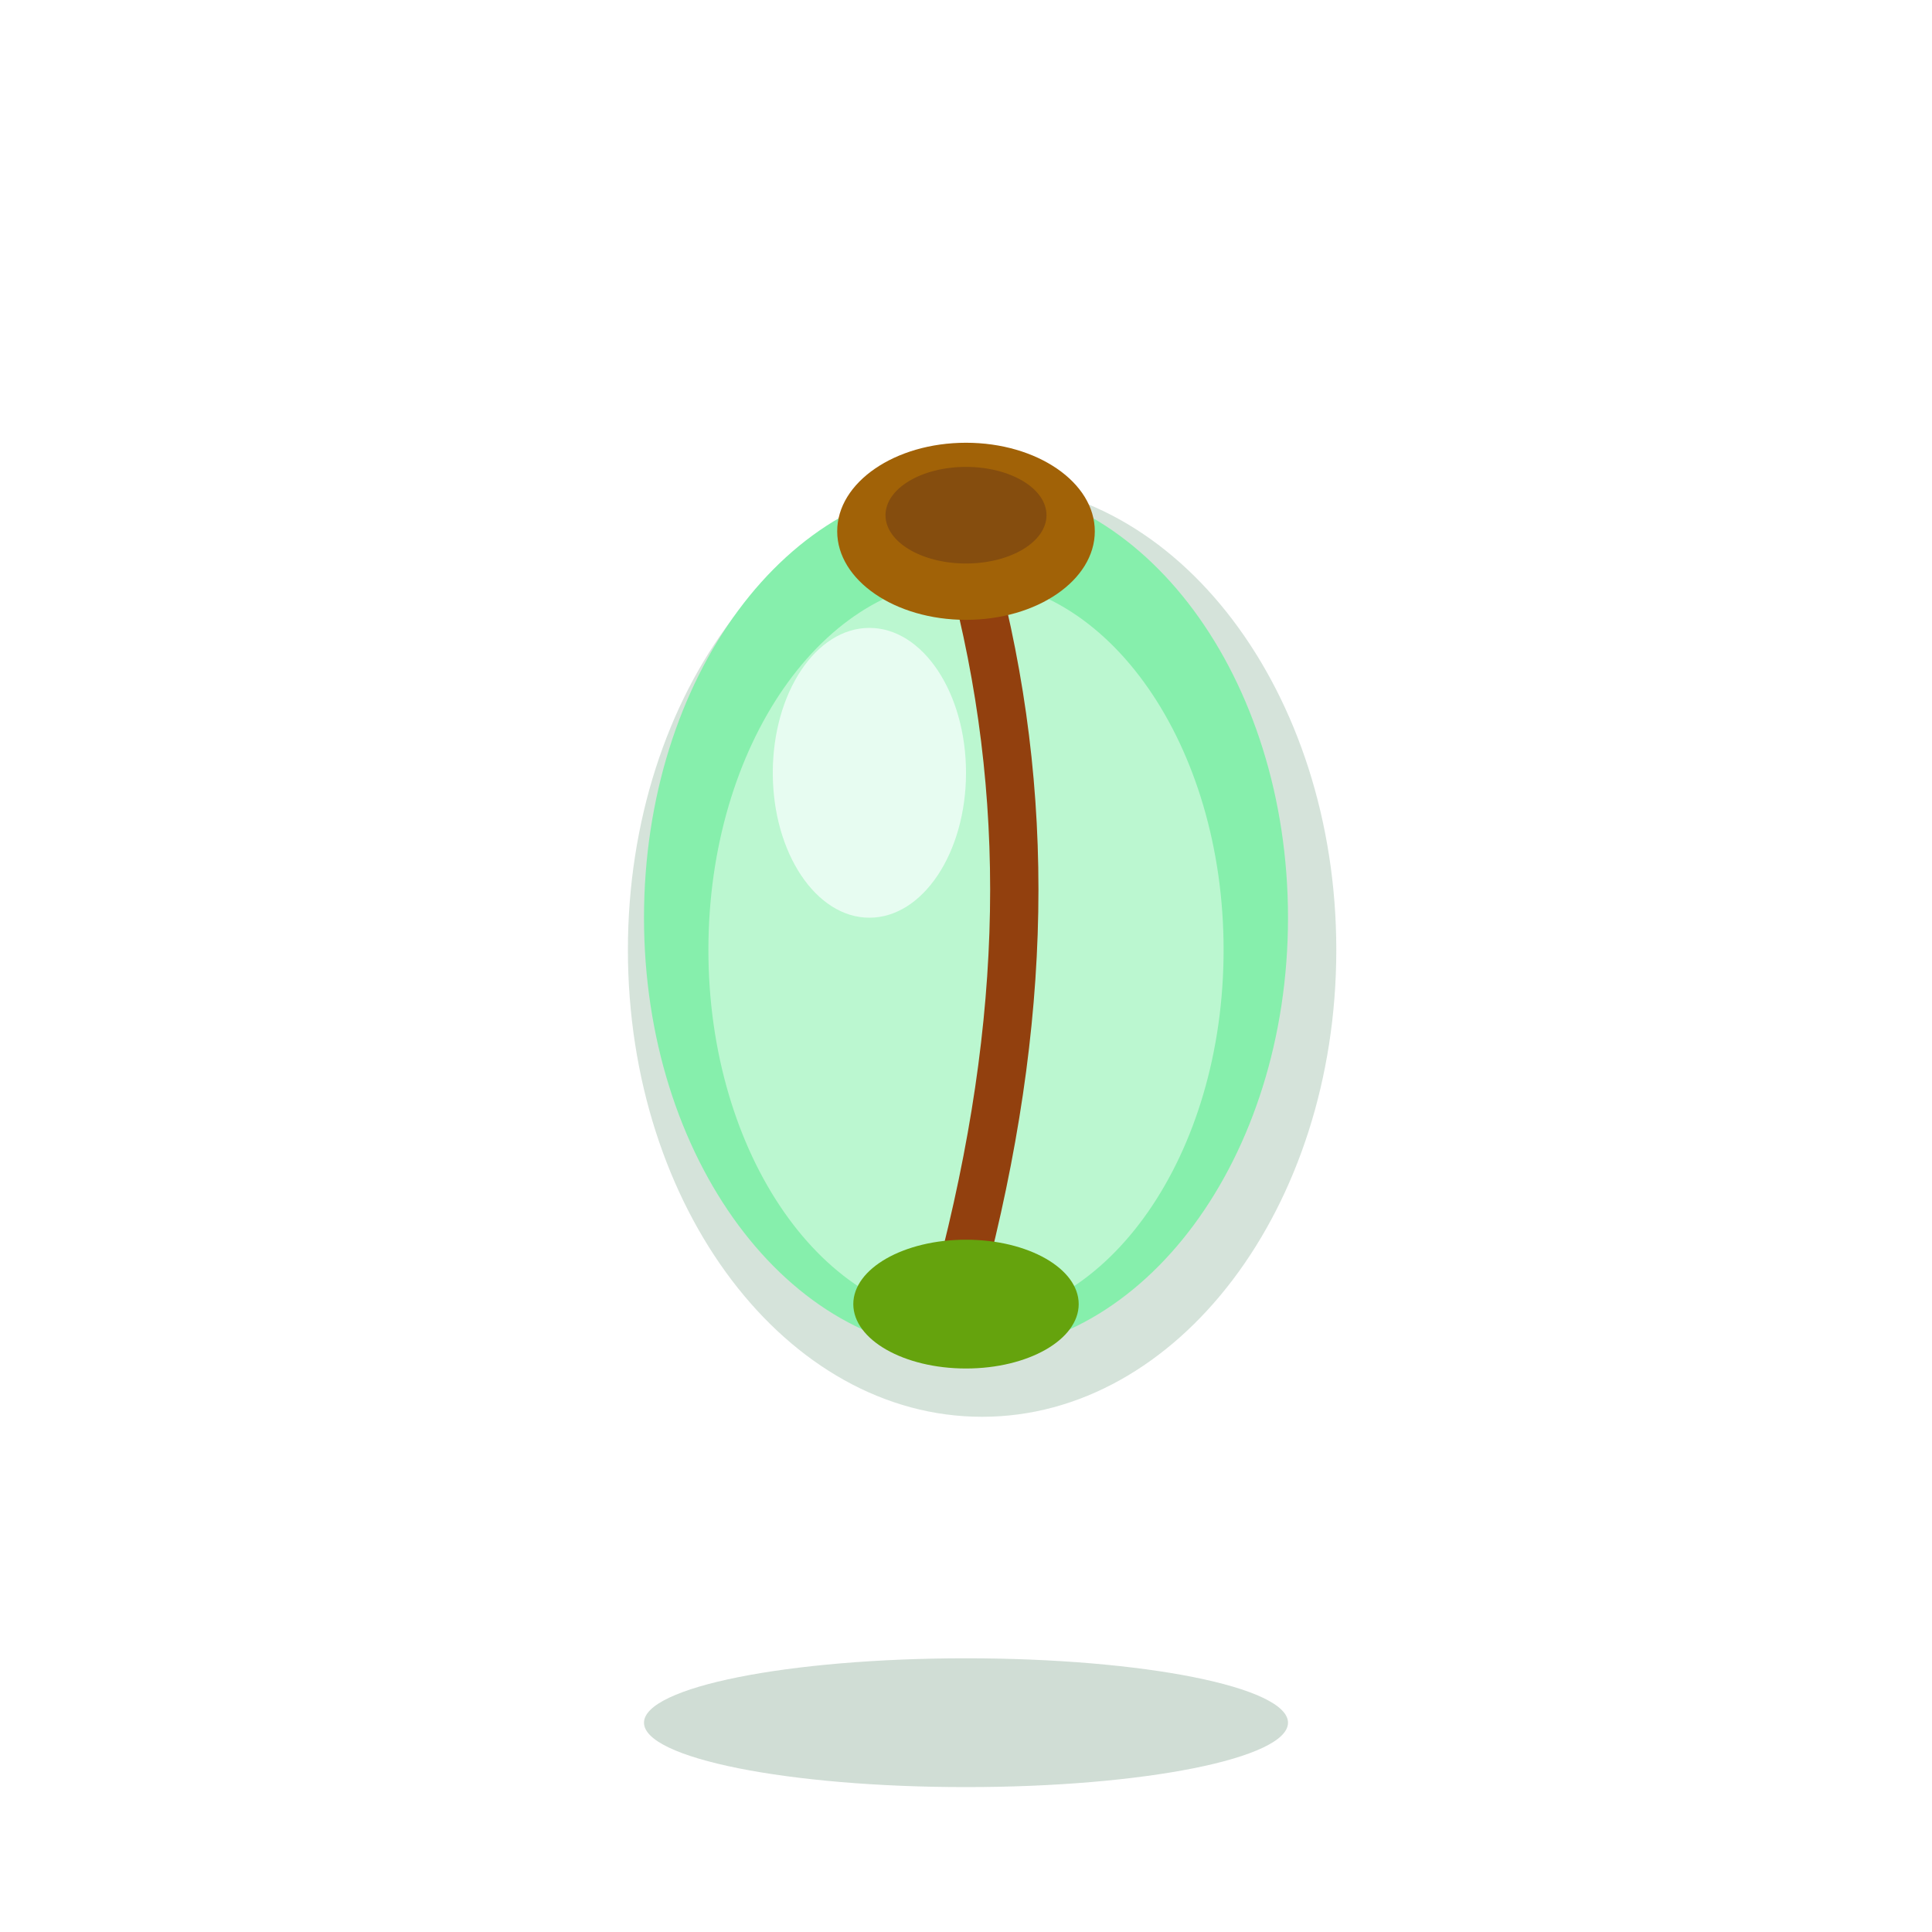
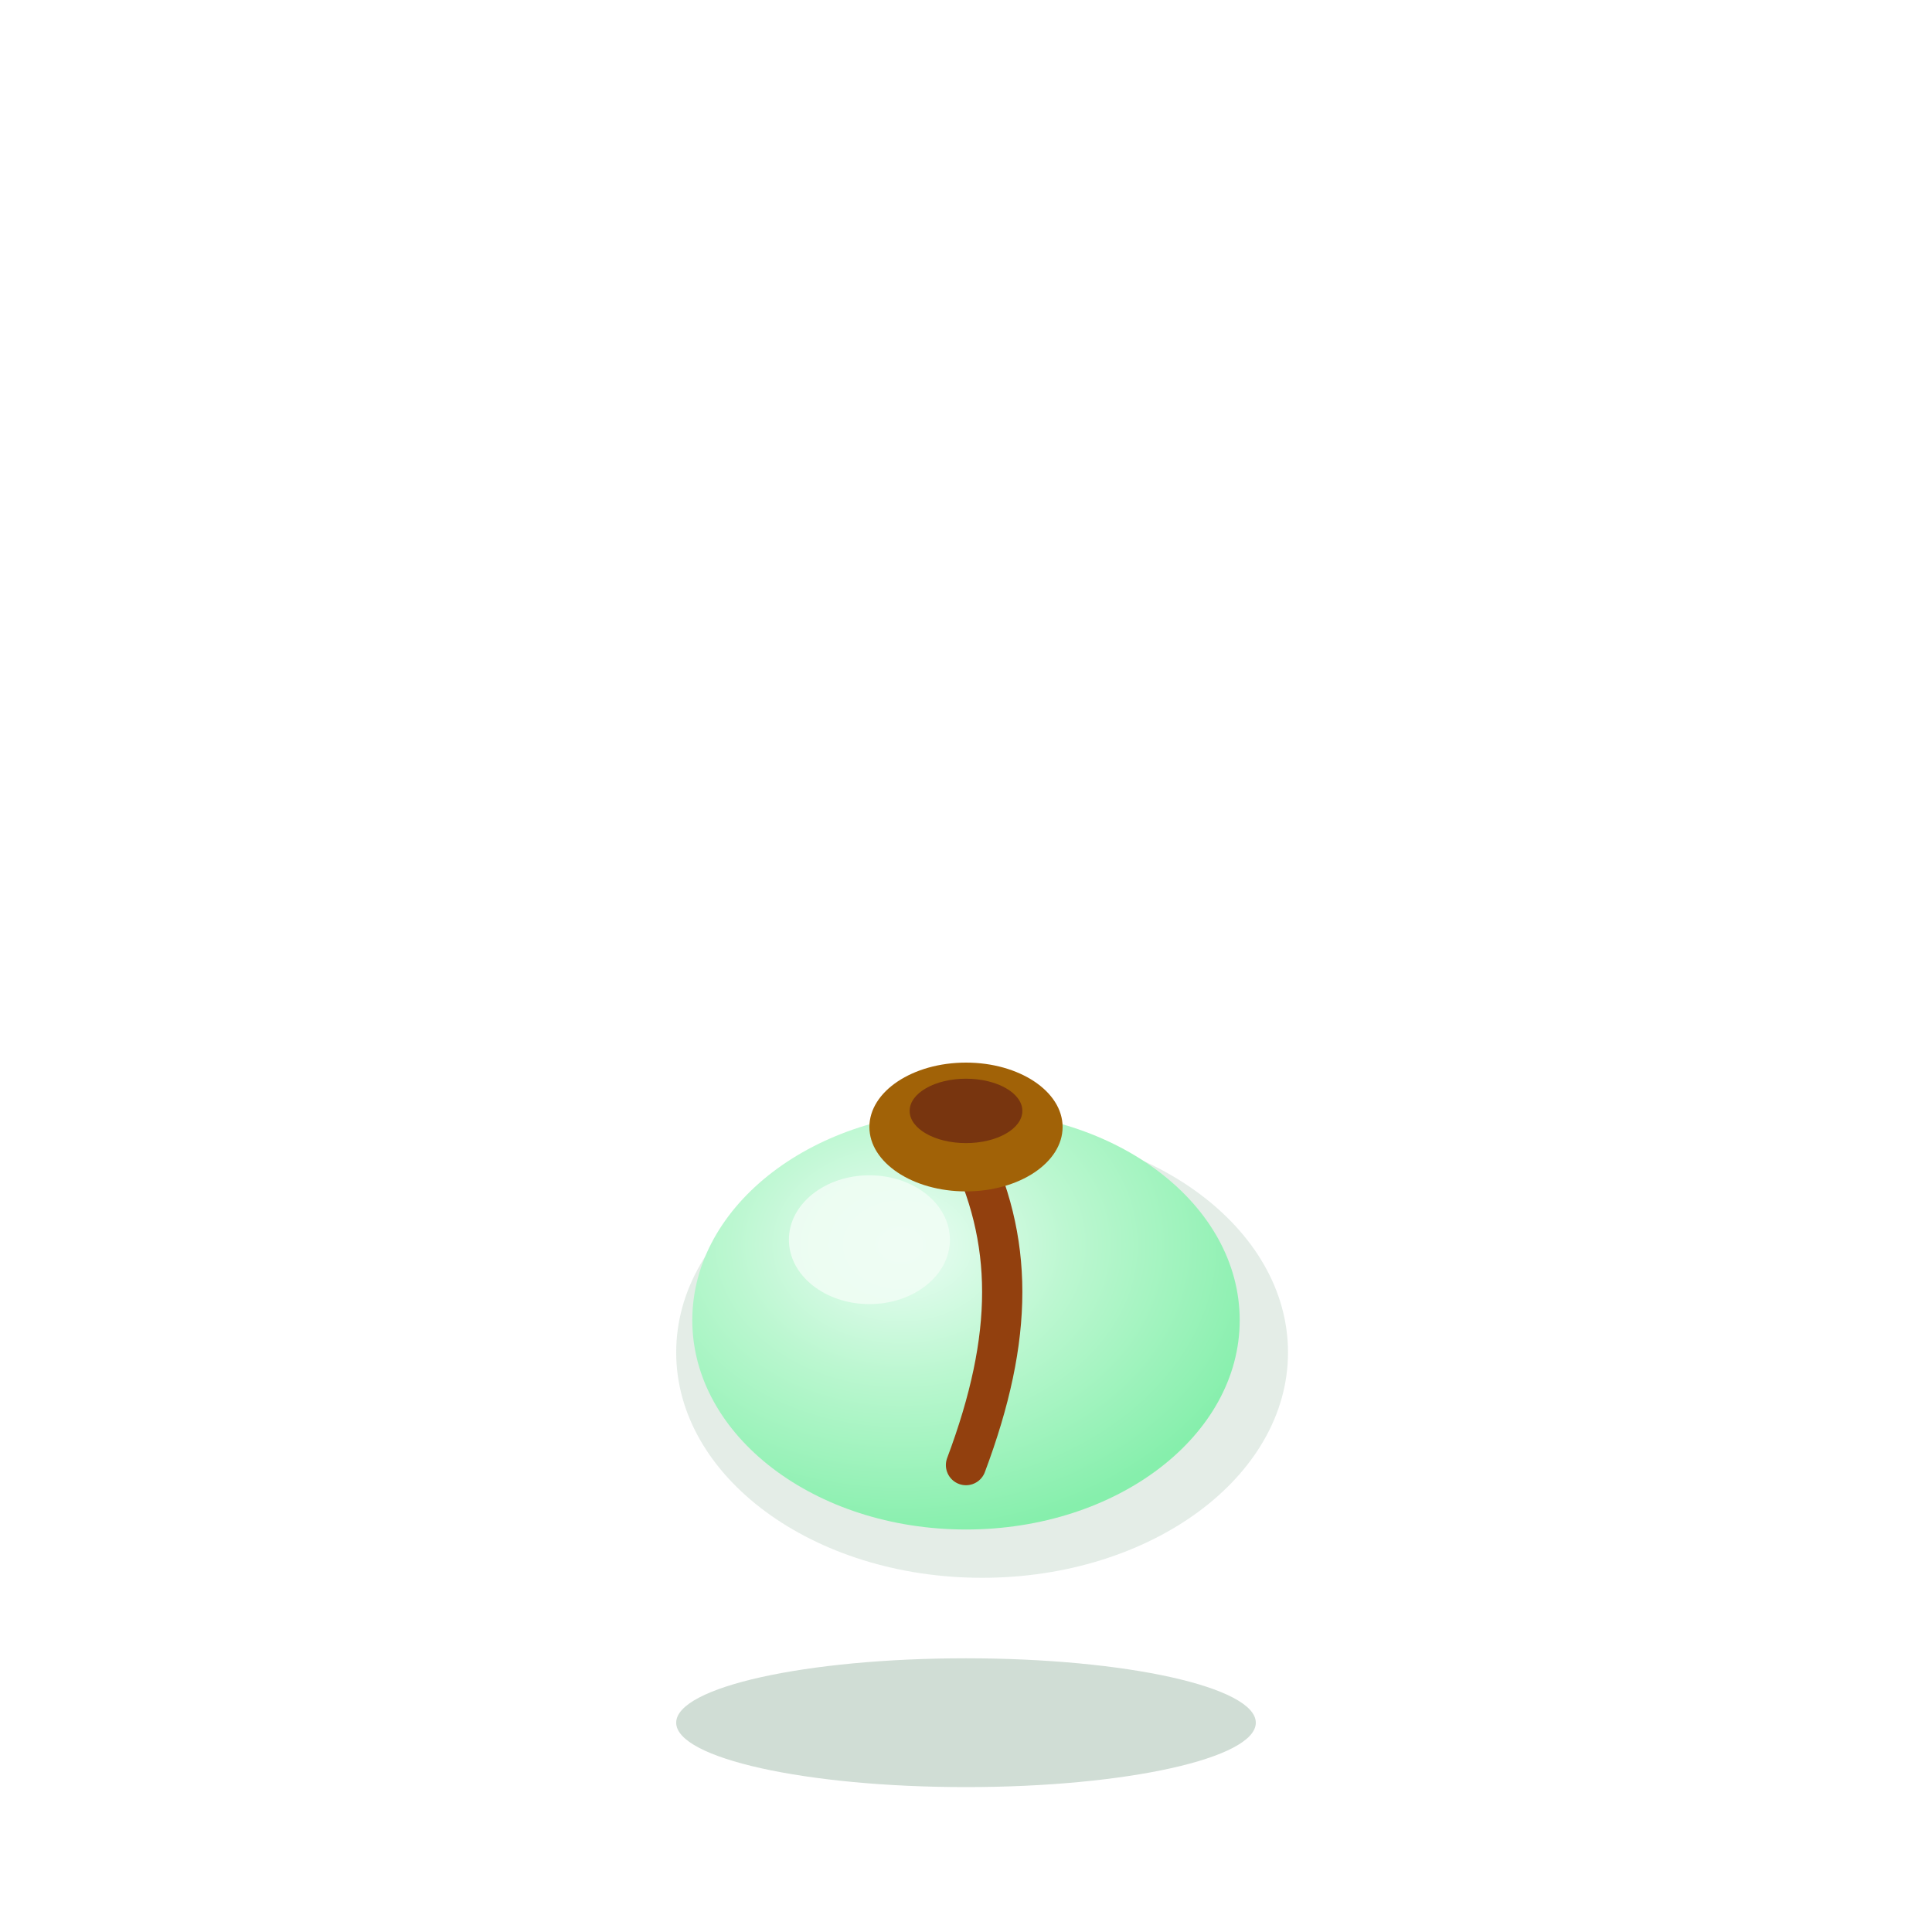
<svg xmlns="http://www.w3.org/2000/svg" viewBox="0 0 240 240" role="img" aria-label="Seed">
-   <ellipse cx="120" cy="214" rx="40" ry="8" fill="#14532d" opacity=".2" />
-   <ellipse cx="122" cy="118" rx="44" ry="58" fill="#166534" opacity=".18" />
-   <ellipse cx="120" cy="114" rx="40" ry="54" fill="#86efac" />
-   <ellipse cx="120" cy="118" rx="32" ry="46" fill="#bbf7d0" />
-   <ellipse cx="108" cy="96" rx="12" ry="18" fill="#ecfdf5" opacity=".9" />
-   <path d="M120 68c8 28 8 56 0 88" fill="none" stroke="#92400e" stroke-width="6" stroke-linecap="round" />
-   <ellipse cx="120" cy="66" rx="16" ry="11" fill="#a16207" />
-   <ellipse cx="120" cy="64" rx="10" ry="6" fill="#854d0e" />
-   <ellipse cx="120" cy="162" rx="14" ry="8" fill="#65a30d" />
+   <defs>
+     <radialGradient id="sd-body" cx="38%" cy="32%" r="70%">
+       <stop offset="0%" stop-color="#ecfdf5" />
+       <stop offset="45%" stop-color="#bbf7d0" />
+       <stop offset="100%" stop-color="#86efac" />
+     </radialGradient>
+   </defs>
+   <ellipse cx="120" cy="214" rx="36" ry="8" fill="#14532d" opacity=".2" />
+   <ellipse cx="122" cy="168" rx="38" ry="28" fill="#166534" opacity=".12" />
+   <ellipse cx="120" cy="164" rx="34" ry="26" fill="url(#sd-body)" />
+   <ellipse cx="108" cy="154" rx="10" ry="8" fill="#f0fdf4" opacity=".9" />
+   <path d="M120 142c6 12 6 24 0 40" fill="none" stroke="#92400e" stroke-width="5" stroke-linecap="round" />
+   <ellipse cx="120" cy="140" rx="12" ry="8" fill="#a16207" />
+   <ellipse cx="120" cy="138" rx="7" ry="4" fill="#78350f" />
</svg>
